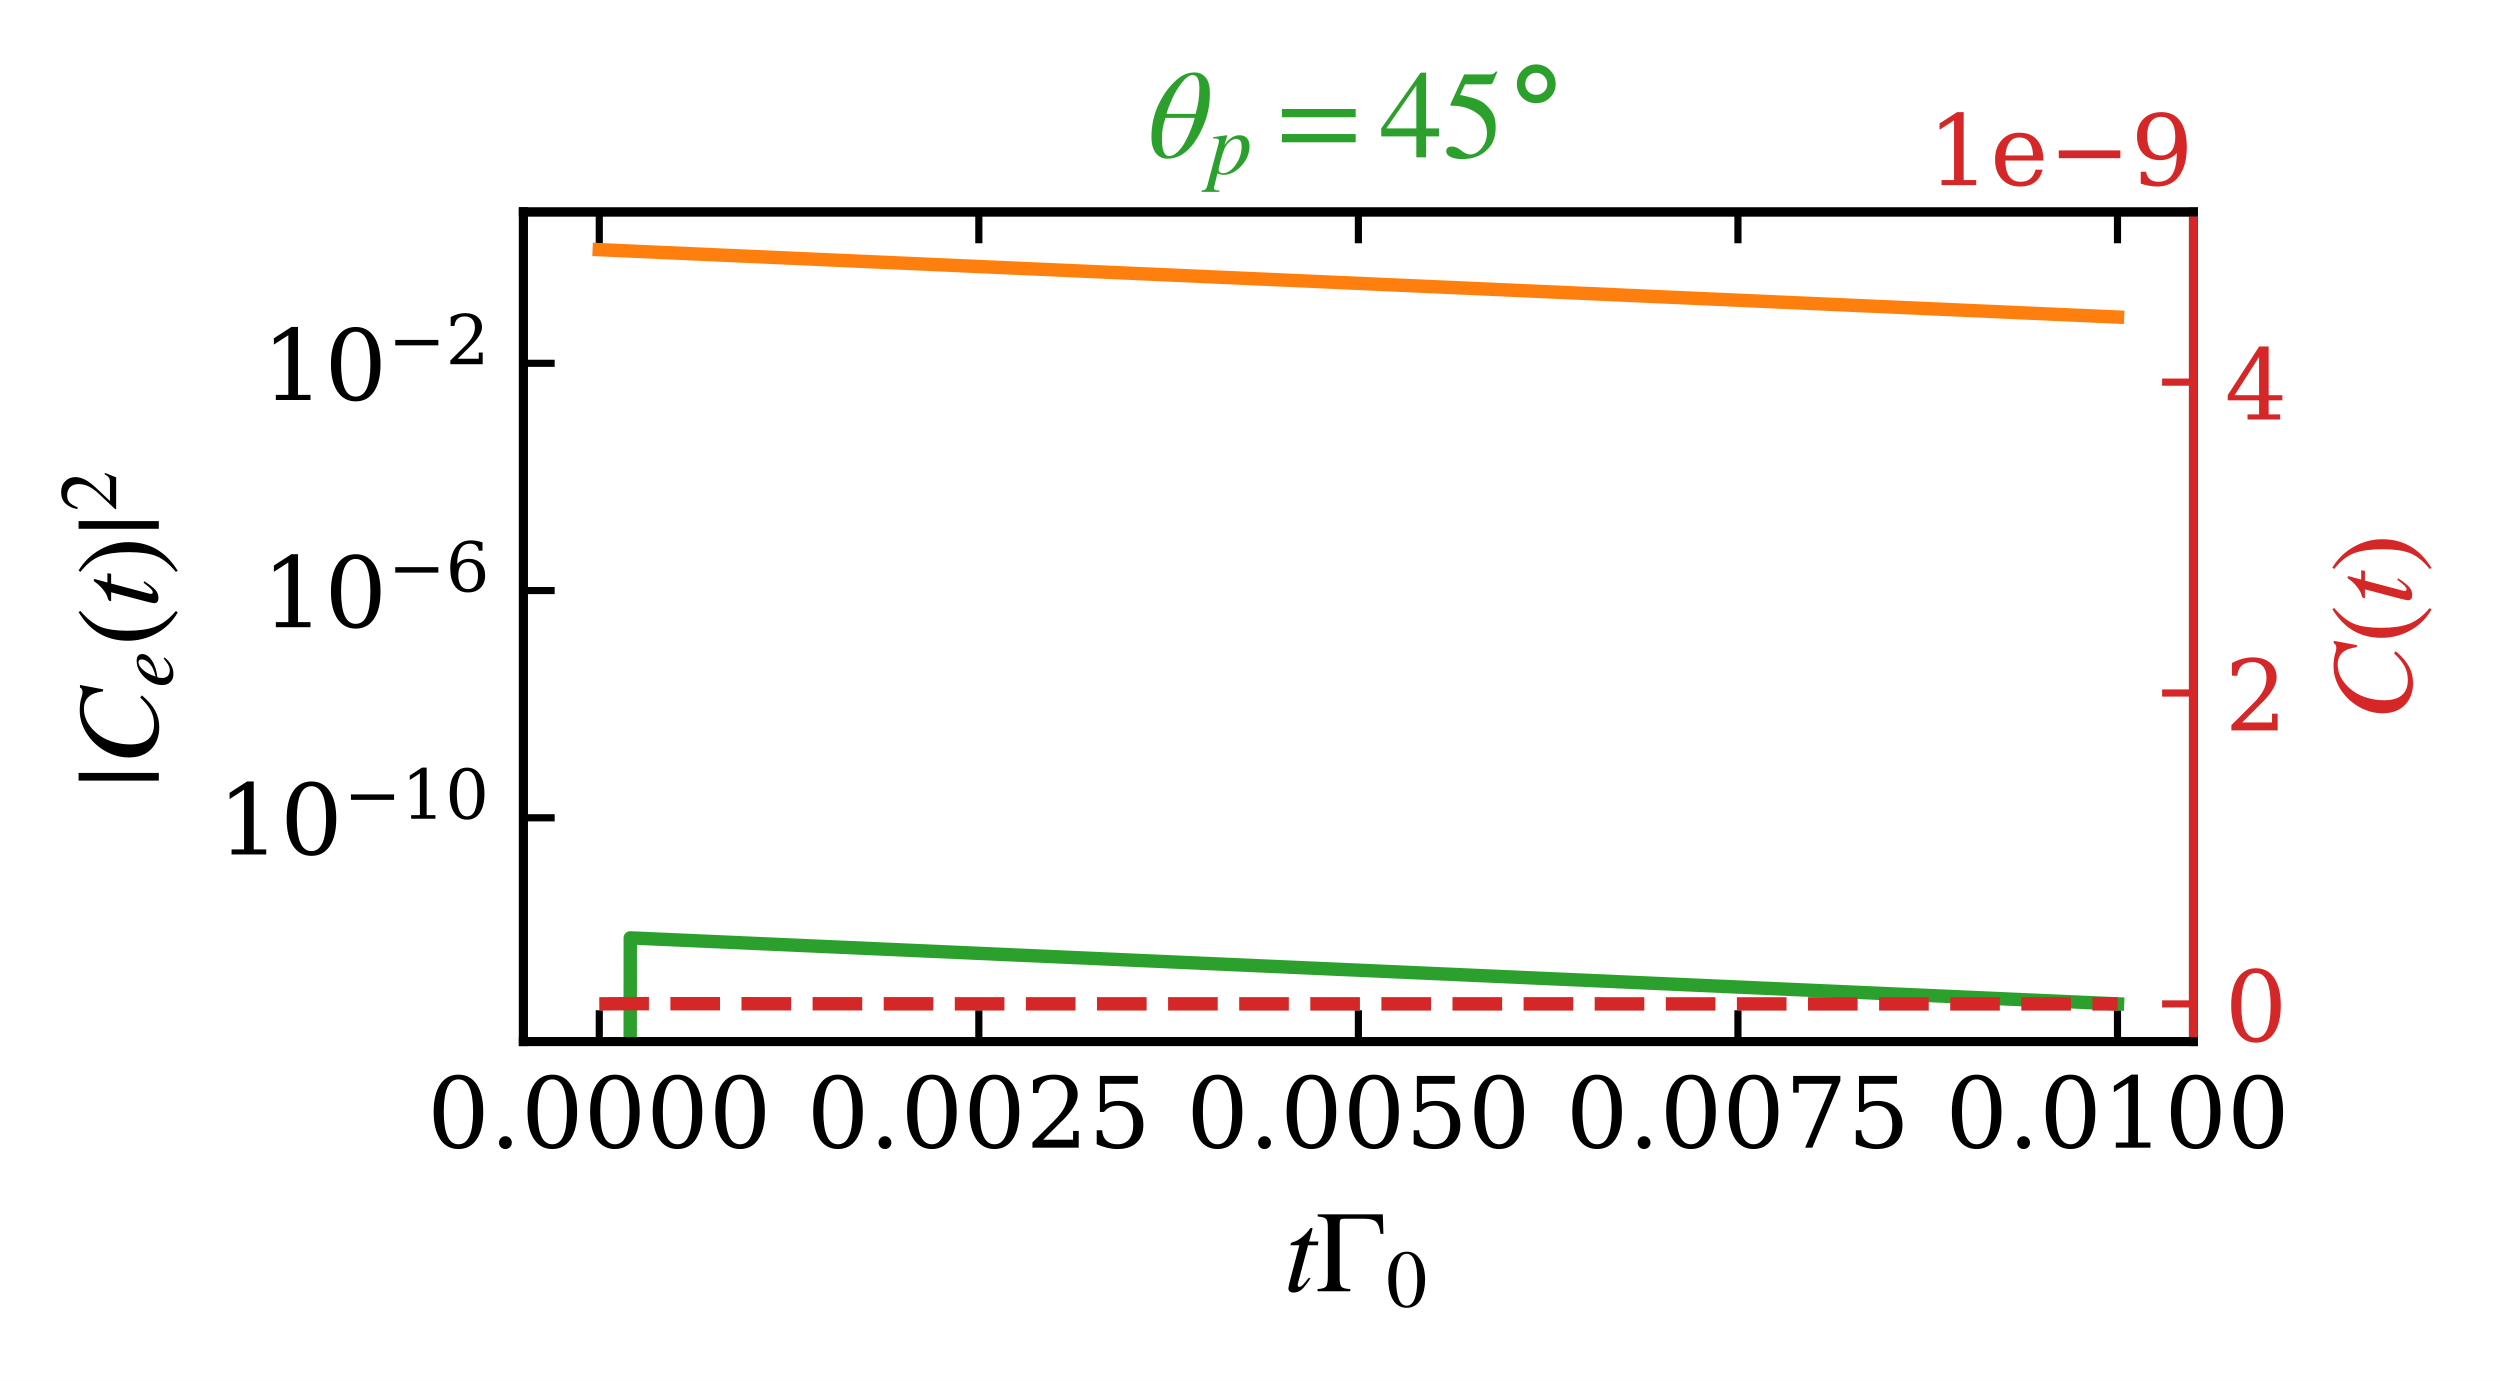
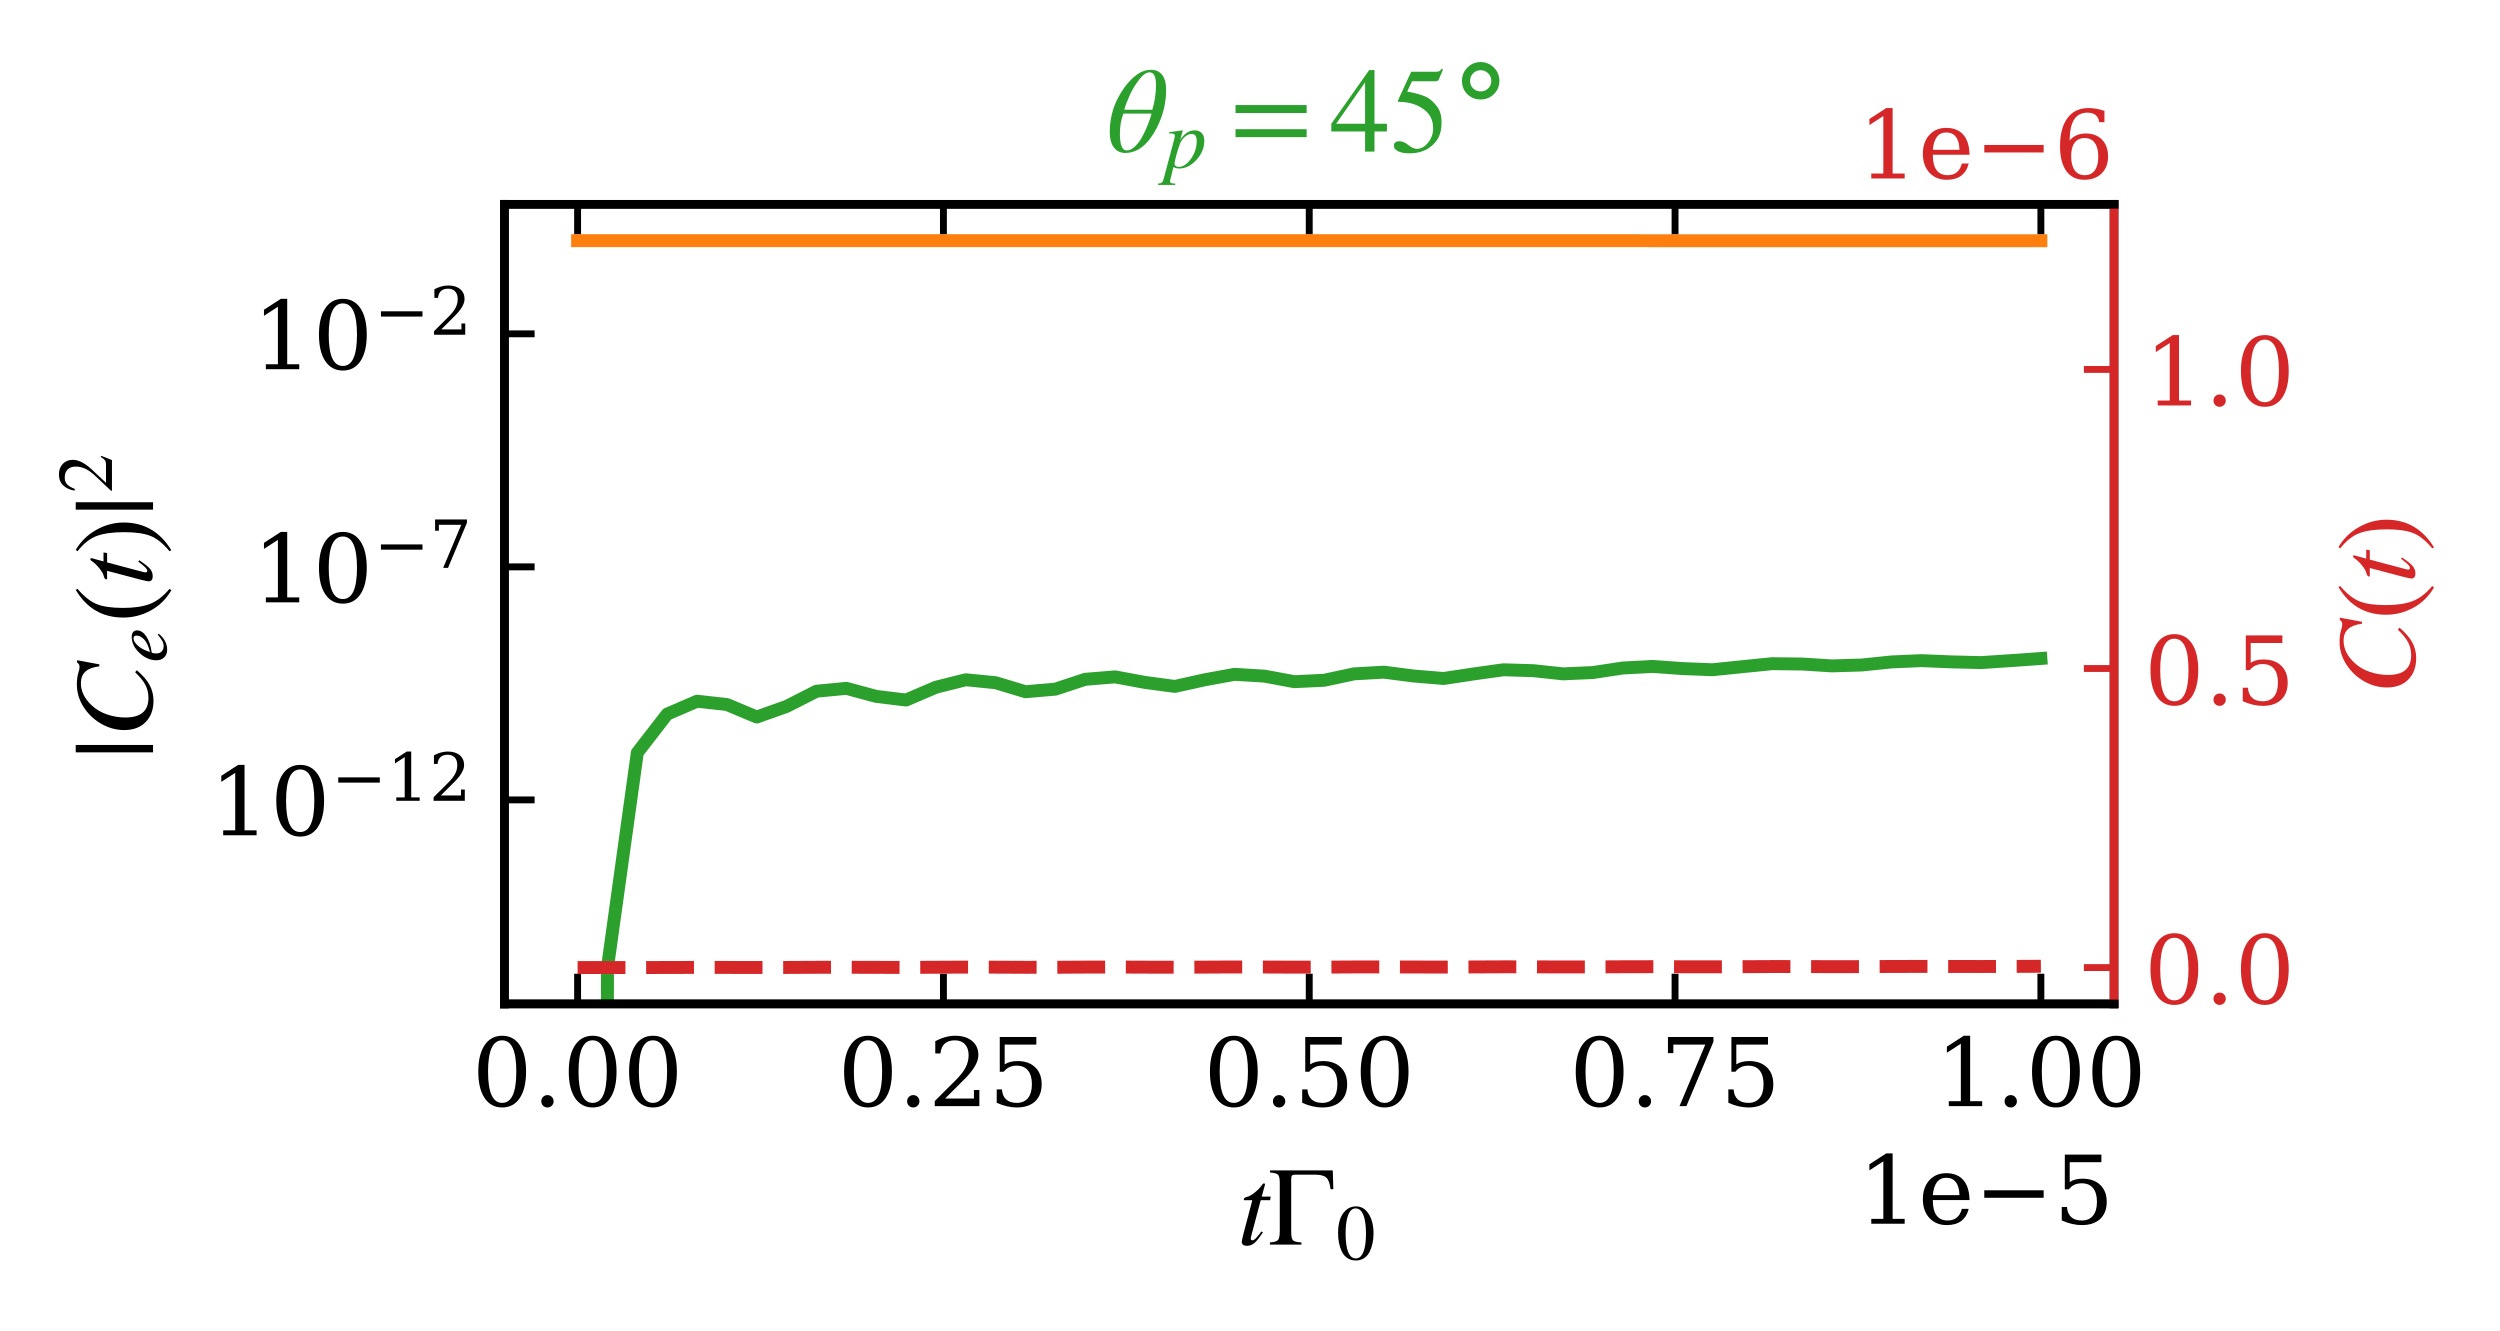
- <svg xmlns="http://www.w3.org/2000/svg" xmlns:xlink="http://www.w3.org/1999/xlink" width="279.533pt" height="154.391pt" viewBox="0 0 279.533 154.391" version="1.1">
+ <svg xmlns="http://www.w3.org/2000/svg" xmlns:xlink="http://www.w3.org/1999/xlink" width="290.027pt" height="154.391pt" viewBox="0 0 290.027 154.391" version="1.1">
  <defs>
    <style type="text/css">*{stroke-linejoin: round; stroke-linecap: butt}</style>
  </defs>
  <g id="figure_1">
    <g id="patch_1">
-       <path d="M -0 154.391  L 279.533 154.391  L 279.533 0  L -0 0  z " style="fill: #ffffff" />
+       <path d="M -0 154.391  L 290.027 154.391  L 290.027 0  L -0 0  z " style="fill: #ffffff" />
    </g>
    <g id="axes_1">
      <g id="patch_2">
        <path d="M 58.52 116.464  L 245.252 116.464  L 245.252 23.7  L 58.52 23.7  z " style="fill: #ffffff" />
      </g>
      <g id="matplotlib.axis_1">
        <g id="xtick_1">
          <g id="line2d_1">
            <defs>
-               <path id="m3d5124f8de" d="M 0 0  L 0 -3.5  " style="stroke: #000000; stroke-width: 0.8" />
-             </defs>
-             <g>
-               <use xlink:href="#m3d5124f8de" x="67.008" y="116.464" style="stroke: #000000; stroke-width: 0.8" />
+               <path id="mb51a1a6940" d="M 0 0  L 0 -3.5  " style="stroke: #000000; stroke-width: 0.8" />
+             </defs>
+             <g>
+               <use xlink:href="#mb51a1a6940" x="67.008" y="116.464" style="stroke: #000000; stroke-width: 0.8" />
            </g>
          </g>
          <g id="line2d_2">
            <defs>
-               <path id="m240a5b0f78" d="M 0 0  L 0 3.5  " style="stroke: #000000; stroke-width: 0.8" />
-             </defs>
-             <g>
-               <use xlink:href="#m240a5b0f78" x="67.008" y="23.7" style="stroke: #000000; stroke-width: 0.8" />
+               <path id="mc65c5507dc" d="M 0 0  L 0 3.5  " style="stroke: #000000; stroke-width: 0.8" />
+             </defs>
+             <g>
+               <use xlink:href="#mc65c5507dc" x="67.008" y="23.7" style="stroke: #000000; stroke-width: 0.8" />
            </g>
          </g>
          <g id="text_1">
-             <g transform="translate(47.76299 128.3221) scale(0.11 -0.11)">
+             <g transform="translate(54.76174 128.3221) scale(0.11 -0.11)">
              <defs>
                <path id="DejaVuSerif-30" d="M 2034 219  Q 2513 219 2750 744  Q 2988 1269 2988 2328  Q 2988 3391 2750 3916  Q 2513 4441 2034 4441  Q 1556 4441 1318 3916  Q 1081 3391 1081 2328  Q 1081 1269 1318 744  Q 1556 219 2034 219  z M 2034 -91  Q 1275 -91 848 546  Q 422 1184 422 2328  Q 422 3475 848 4112  Q 1275 4750 2034 4750  Q 2797 4750 3222 4112  Q 3647 3475 3647 2328  Q 3647 1184 3222 546  Q 2797 -91 2034 -91  z " transform="scale(0.015625)" />
                <path id="DejaVuSerif-2e" d="M 603 325  Q 603 500 722 622  Q 841 744 1019 744  Q 1191 744 1312 622  Q 1434 500 1434 325  Q 1434 153 1312 31  Q 1191 -91 1019 -91  Q 841 -91 722 29  Q 603 150 603 325  z " transform="scale(0.015625)" />
              </defs>
              <use xlink:href="#DejaVuSerif-30" />
              <use xlink:href="#DejaVuSerif-2e" transform="translate(63.62305 0)" />
              <use xlink:href="#DejaVuSerif-30" transform="translate(95.41016 0)" />
              <use xlink:href="#DejaVuSerif-30" transform="translate(159.0332 0)" />
-               <use xlink:href="#DejaVuSerif-30" transform="translate(222.6562 0)" />
-               <use xlink:href="#DejaVuSerif-30" transform="translate(286.2793 0)" />
            </g>
          </g>
        </g>
        <g id="xtick_2">
          <g id="line2d_3">
            <g>
-               <use xlink:href="#m3d5124f8de" x="109.447" y="116.464" style="stroke: #000000; stroke-width: 0.8" />
+               <use xlink:href="#mb51a1a6940" x="109.447" y="116.464" style="stroke: #000000; stroke-width: 0.8" />
            </g>
          </g>
          <g id="line2d_4">
            <g>
-               <use xlink:href="#m240a5b0f78" x="109.447" y="23.7" style="stroke: #000000; stroke-width: 0.8" />
+               <use xlink:href="#mc65c5507dc" x="109.447" y="23.7" style="stroke: #000000; stroke-width: 0.8" />
            </g>
          </g>
          <g id="text_2">
-             <g transform="translate(90.20214 128.3221) scale(0.11 -0.11)">
+             <g transform="translate(97.20089 128.3221) scale(0.11 -0.11)">
              <defs>
                <path id="DejaVuSerif-32" d="M 819 3553  L 469 3553  L 469 4384  Q 803 4563 1142 4656  Q 1481 4750 1806 4750  Q 2534 4750 2956 4397  Q 3378 4044 3378 3438  Q 3378 2753 2422 1800  Q 2347 1728 2309 1691  L 1131 513  L 3078 513  L 3078 1088  L 3444 1088  L 3444 0  L 434 0  L 434 341  L 1850 1753  Q 2319 2222 2519 2614  Q 2719 3006 2719 3438  Q 2719 3909 2473 4175  Q 2228 4441 1797 4441  Q 1350 4441 1106 4219  Q 863 3997 819 3553  z " transform="scale(0.015625)" />
                <path id="DejaVuSerif-35" d="M 3219 4666  L 3219 4153  L 1081 4153  L 1081 2816  Q 1244 2928 1461 2984  Q 1678 3041 1947 3041  Q 2703 3041 3140 2622  Q 3578 2203 3578 1478  Q 3578 738 3136 323  Q 2694 -91 1894 -91  Q 1572 -91 1234 -12  Q 897 66 544 225  L 544 1131  L 897 1131  Q 925 688 1179 453  Q 1434 219 1894 219  Q 2388 219 2653 544  Q 2919 869 2919 1478  Q 2919 2084 2655 2407  Q 2391 2731 1894 2731  Q 1613 2731 1398 2631  Q 1184 2531 1019 2322  L 750 2322  L 750 4666  L 3219 4666  z " transform="scale(0.015625)" />
              </defs>
              <use xlink:href="#DejaVuSerif-30" />
              <use xlink:href="#DejaVuSerif-2e" transform="translate(63.62305 0)" />
-               <use xlink:href="#DejaVuSerif-30" transform="translate(95.41016 0)" />
-               <use xlink:href="#DejaVuSerif-30" transform="translate(159.0332 0)" />
-               <use xlink:href="#DejaVuSerif-32" transform="translate(222.6562 0)" />
-               <use xlink:href="#DejaVuSerif-35" transform="translate(286.2793 0)" />
+               <use xlink:href="#DejaVuSerif-32" transform="translate(95.41016 0)" />
+               <use xlink:href="#DejaVuSerif-35" transform="translate(159.0332 0)" />
            </g>
          </g>
        </g>
        <g id="xtick_3">
          <g id="line2d_5">
            <g>
-               <use xlink:href="#m3d5124f8de" x="151.886" y="116.464" style="stroke: #000000; stroke-width: 0.8" />
+               <use xlink:href="#mb51a1a6940" x="151.886" y="116.464" style="stroke: #000000; stroke-width: 0.8" />
            </g>
          </g>
          <g id="line2d_6">
            <g>
-               <use xlink:href="#m240a5b0f78" x="151.886" y="23.7" style="stroke: #000000; stroke-width: 0.8" />
+               <use xlink:href="#mc65c5507dc" x="151.886" y="23.7" style="stroke: #000000; stroke-width: 0.8" />
            </g>
          </g>
          <g id="text_3">
-             <g transform="translate(132.6413 128.3221) scale(0.11 -0.11)">
-               <use xlink:href="#DejaVuSerif-30" />
-               <use xlink:href="#DejaVuSerif-2e" transform="translate(63.62305 0)" />
-               <use xlink:href="#DejaVuSerif-30" transform="translate(95.41016 0)" />
+             <g transform="translate(139.64 128.3221) scale(0.11 -0.11)">
+               <use xlink:href="#DejaVuSerif-30" />
+               <use xlink:href="#DejaVuSerif-2e" transform="translate(63.62305 0)" />
+               <use xlink:href="#DejaVuSerif-35" transform="translate(95.41016 0)" />
              <use xlink:href="#DejaVuSerif-30" transform="translate(159.0332 0)" />
-               <use xlink:href="#DejaVuSerif-35" transform="translate(222.6562 0)" />
-               <use xlink:href="#DejaVuSerif-30" transform="translate(286.2793 0)" />
            </g>
          </g>
        </g>
        <g id="xtick_4">
          <g id="line2d_7">
            <g>
-               <use xlink:href="#m3d5124f8de" x="194.325" y="116.464" style="stroke: #000000; stroke-width: 0.8" />
+               <use xlink:href="#mb51a1a6940" x="194.325" y="116.464" style="stroke: #000000; stroke-width: 0.8" />
            </g>
          </g>
          <g id="line2d_8">
            <g>
-               <use xlink:href="#m240a5b0f78" x="194.325" y="23.7" style="stroke: #000000; stroke-width: 0.8" />
+               <use xlink:href="#mc65c5507dc" x="194.325" y="23.7" style="stroke: #000000; stroke-width: 0.8" />
            </g>
          </g>
          <g id="text_4">
-             <g transform="translate(175.0805 128.3221) scale(0.11 -0.11)">
+             <g transform="translate(182.0792 128.3221) scale(0.11 -0.11)">
              <defs>
                <path id="DejaVuSerif-37" d="M 3609 4347  L 1784 0  L 1319 0  L 3059 4153  L 903 4153  L 903 3578  L 538 3578  L 538 4666  L 3609 4666  L 3609 4347  z " transform="scale(0.015625)" />
              </defs>
              <use xlink:href="#DejaVuSerif-30" />
              <use xlink:href="#DejaVuSerif-2e" transform="translate(63.62305 0)" />
-               <use xlink:href="#DejaVuSerif-30" transform="translate(95.41016 0)" />
-               <use xlink:href="#DejaVuSerif-30" transform="translate(159.0332 0)" />
-               <use xlink:href="#DejaVuSerif-37" transform="translate(222.6562 0)" />
-               <use xlink:href="#DejaVuSerif-35" transform="translate(286.2793 0)" />
+               <use xlink:href="#DejaVuSerif-37" transform="translate(95.41016 0)" />
+               <use xlink:href="#DejaVuSerif-35" transform="translate(159.0332 0)" />
            </g>
          </g>
        </g>
        <g id="xtick_5">
          <g id="line2d_9">
            <g>
-               <use xlink:href="#m3d5124f8de" x="236.764" y="116.464" style="stroke: #000000; stroke-width: 0.8" />
+               <use xlink:href="#mb51a1a6940" x="236.764" y="116.464" style="stroke: #000000; stroke-width: 0.8" />
            </g>
          </g>
          <g id="line2d_10">
            <g>
-               <use xlink:href="#m240a5b0f78" x="236.764" y="23.7" style="stroke: #000000; stroke-width: 0.8" />
+               <use xlink:href="#mc65c5507dc" x="236.764" y="23.7" style="stroke: #000000; stroke-width: 0.8" />
            </g>
          </g>
          <g id="text_5">
-             <g transform="translate(217.5196 128.3221) scale(0.11 -0.11)">
+             <g transform="translate(224.5184 128.3221) scale(0.11 -0.11)">
              <defs>
                <path id="DejaVuSerif-31" d="M 909 0  L 909 331  L 1722 331  L 1722 4213  L 781 3603  L 781 4013  L 1919 4750  L 2350 4750  L 2350 331  L 3163 331  L 3163 0  L 909 0  z " transform="scale(0.015625)" />
              </defs>
-               <use xlink:href="#DejaVuSerif-30" />
+               <use xlink:href="#DejaVuSerif-31" />
              <use xlink:href="#DejaVuSerif-2e" transform="translate(63.62305 0)" />
              <use xlink:href="#DejaVuSerif-30" transform="translate(95.41016 0)" />
-               <use xlink:href="#DejaVuSerif-31" transform="translate(159.0332 0)" />
-               <use xlink:href="#DejaVuSerif-30" transform="translate(222.6562 0)" />
-               <use xlink:href="#DejaVuSerif-30" transform="translate(286.2793 0)" />
+               <use xlink:href="#DejaVuSerif-30" transform="translate(159.0332 0)" />
            </g>
          </g>
        </g>
        <g id="text_6">
          <g transform="translate(143.5661 144.4877) scale(0.13 -0.13)">
            <defs>
              <path id="STIXGeneral-Italic-74" d="M 1894 2739  L 1862 2534  L 1325 2534  L 768 435  Q 755 384 755 346  Q 755 243 851 243  Q 928 243 1030 342  Q 1133 442 1370 749  L 1453 704  Q 1158 256 969 93  Q 781 -70 538 -70  Q 243 -70 243 166  Q 243 230 346 640  L 845 2534  L 365 2534  L 358 2573  Q 358 2688 570 2733  Q 730 2771 992 2979  Q 1254 3187 1421 3437  Q 1459 3494 1510 3494  Q 1568 3494 1568 3443  Q 1568 3411 1562 3398  L 1382 2739  L 1894 2739  z " transform="scale(0.015625)" />
              <path id="STIXGeneral-Regular-393" d="M 3693 3162  L 3533 3162  Q 3482 3642 3299 3818  Q 3117 3994 2637 3994  L 1517 3994  Q 1382 3994 1334 3942  Q 1286 3891 1286 3738  L 1286 723  Q 1286 352 1388 246  Q 1491 141 1869 122  L 1869 0  L 70 0  L 70 122  Q 435 147 534 262  Q 634 378 634 794  L 634 3526  Q 634 3878 538 3984  Q 442 4090 77 4115  L 77 4237  L 3661 4237  L 3693 3162  z " transform="scale(0.015625)" />
              <path id="STIXGeneral-Regular-30" d="M 3046 2112  Q 3046 1683 2963 1302  Q 2880 922 2717 602  Q 2554 282 2266 96  Q 1978 -90 1600 -90  Q 1210 -90 915 108  Q 621 307 461 640  Q 301 973 227 1350  Q 154 1728 154 2150  Q 154 2746 301 3222  Q 448 3699 790 4012  Q 1133 4326 1626 4326  Q 2253 4326 2649 3712  Q 3046 3098 3046 2112  z M 2432 2080  Q 2432 3091 2217 3625  Q 2003 4160 1587 4160  Q 1190 4160 979 3622  Q 768 3085 768 2106  Q 768 1120 979 598  Q 1190 77 1600 77  Q 2003 77 2217 598  Q 2432 1120 2432 2080  z " transform="scale(0.015625)" />
            </defs>
            <use xlink:href="#STIXGeneral-Italic-74" transform="translate(0 0.796875)" />
            <use xlink:href="#STIXGeneral-Regular-393" transform="translate(27.79999 0.796875)" />
            <use xlink:href="#STIXGeneral-Regular-30" transform="translate(88.04327 -12.43125) scale(0.7)" />
          </g>
        </g>
+         <g id="text_7">
+           <g transform="translate(215.5265 141.968) scale(0.11 -0.11)">
+             <defs>
+               <path id="DejaVuSerif-65" d="M 3469 1600  L 991 1600  L 991 1575  Q 991 903 1244 561  Q 1497 219 1991 219  Q 2369 219 2611 417  Q 2853 616 2950 1006  L 3413 1006  Q 3275 459 2904 184  Q 2534 -91 1931 -91  Q 1203 -91 761 389  Q 319 869 319 1663  Q 319 2450 753 2931  Q 1188 3413 1894 3413  Q 2647 3413 3050 2948  Q 3453 2484 3469 1600  z M 2791 1931  Q 2772 2513 2545 2808  Q 2319 3103 1894 3103  Q 1497 3103 1269 2806  Q 1041 2509 991 1931  L 2791 1931  z " transform="scale(0.015625)" />
+               <path id="DejaVuSerif-2212" d="M 678 2259  L 4684 2259  L 4684 1753  L 678 1753  L 678 2259  z " transform="scale(0.015625)" />
+             </defs>
+             <use xlink:href="#DejaVuSerif-31" />
+             <use xlink:href="#DejaVuSerif-65" transform="translate(63.62305 0)" />
+             <use xlink:href="#DejaVuSerif-2212" transform="translate(122.8027 0)" />
+             <use xlink:href="#DejaVuSerif-35" transform="translate(206.5918 0)" />
+           </g>
+         </g>
      </g>
      <g id="matplotlib.axis_2">
        <g id="ytick_1">
          <g id="line2d_11">
            <defs>
-               <path id="m6ba6018337" d="M 0 0  L 3.5 0  " style="stroke: #000000; stroke-width: 0.8" />
-             </defs>
-             <g>
-               <use xlink:href="#m6ba6018337" x="58.52" y="91.44" style="stroke: #000000; stroke-width: 0.8" />
-             </g>
-           </g>
-           <g id="text_7">
-             <g transform="translate(24.33 95.61902) scale(0.11 -0.11)">
-               <defs>
-                 <path id="DejaVuSerif-2212" d="M 678 2259  L 4684 2259  L 4684 1753  L 678 1753  L 678 2259  z " transform="scale(0.015625)" />
-               </defs>
+               <path id="mec9ff88656" d="M 0 0  L 3.5 0  " style="stroke: #000000; stroke-width: 0.8" />
+             </defs>
+             <g>
+               <use xlink:href="#mec9ff88656" x="58.52" y="92.797" style="stroke: #000000; stroke-width: 0.8" />
+             </g>
+           </g>
+           <g id="text_8">
+             <g transform="translate(24.33 96.97649) scale(0.11 -0.11)">
              <use xlink:href="#DejaVuSerif-31" transform="translate(0 0.7125)" />
              <use xlink:href="#DejaVuSerif-30" transform="translate(63.62305 0.7125)" />
              <use xlink:href="#DejaVuSerif-2212" transform="translate(128.1545 37.04688) scale(0.7)" />
              <use xlink:href="#DejaVuSerif-31" transform="translate(186.8068 37.04688) scale(0.7)" />
-               <use xlink:href="#DejaVuSerif-30" transform="translate(231.3429 37.04688) scale(0.7)" />
+               <use xlink:href="#DejaVuSerif-32" transform="translate(231.3429 37.04688) scale(0.7)" />
            </g>
          </g>
        </g>
        <g id="ytick_2">
          <g id="line2d_12">
            <g>
-               <use xlink:href="#m6ba6018337" x="58.52" y="66.031" style="stroke: #000000; stroke-width: 0.8" />
-             </g>
-           </g>
-           <g id="text_8">
-             <g transform="translate(29.28 70.20968) scale(0.11 -0.11)">
-               <defs>
-                 <path id="DejaVuSerif-36" d="M 2094 219  Q 2534 219 2771 542  Q 3009 866 3009 1472  Q 3009 2078 2771 2401  Q 2534 2725 2094 2725  Q 1647 2725 1412 2412  Q 1178 2100 1178 1509  Q 1178 888 1415 553  Q 1653 219 2094 219  z M 1075 2569  Q 1288 2803 1556 2918  Q 1825 3034 2163 3034  Q 2859 3034 3264 2615  Q 3669 2197 3669 1472  Q 3669 763 3233 336  Q 2797 -91 2069 -91  Q 1278 -91 853 498  Q 428 1088 428 2181  Q 428 3406 931 4078  Q 1434 4750 2350 4750  Q 2597 4750 2869 4703  Q 3141 4656 3425 4563  L 3425 3794  L 3072 3794  Q 3034 4109 2831 4275  Q 2628 4441 2284 4441  Q 1678 4441 1381 3981  Q 1084 3522 1075 2569  z " transform="scale(0.015625)" />
-               </defs>
-               <use xlink:href="#DejaVuSerif-31" transform="translate(0 0.7125)" />
-               <use xlink:href="#DejaVuSerif-30" transform="translate(63.62305 0.7125)" />
-               <use xlink:href="#DejaVuSerif-2212" transform="translate(128.1545 37.04688) scale(0.7)" />
-               <use xlink:href="#DejaVuSerif-36" transform="translate(186.8068 37.04688) scale(0.7)" />
+               <use xlink:href="#mec9ff88656" x="58.52" y="65.764" style="stroke: #000000; stroke-width: 0.8" />
+             </g>
+           </g>
+           <g id="text_9">
+             <g transform="translate(29.28 69.94282) scale(0.11 -0.11)">
+               <use xlink:href="#DejaVuSerif-31" transform="translate(0 0.63125)" />
+               <use xlink:href="#DejaVuSerif-30" transform="translate(63.62305 0.63125)" />
+               <use xlink:href="#DejaVuSerif-2212" transform="translate(128.1545 36.96563) scale(0.7)" />
+               <use xlink:href="#DejaVuSerif-37" transform="translate(186.8068 36.96563) scale(0.7)" />
            </g>
          </g>
        </g>
        <g id="ytick_3">
          <g id="line2d_13">
            <g>
-               <use xlink:href="#m6ba6018337" x="58.52" y="40.621" style="stroke: #000000; stroke-width: 0.8" />
-             </g>
-           </g>
-           <g id="text_9">
-             <g transform="translate(29.28 44.80034) scale(0.11 -0.11)">
+               <use xlink:href="#mec9ff88656" x="58.52" y="38.73" style="stroke: #000000; stroke-width: 0.8" />
+             </g>
+           </g>
+           <g id="text_10">
+             <g transform="translate(29.28 42.90915) scale(0.11 -0.11)">
              <use xlink:href="#DejaVuSerif-31" transform="translate(0 0.7125)" />
              <use xlink:href="#DejaVuSerif-30" transform="translate(63.62305 0.7125)" />
              <use xlink:href="#DejaVuSerif-2212" transform="translate(128.1545 37.04688) scale(0.7)" />
              <use xlink:href="#DejaVuSerif-32" transform="translate(186.8068 37.04688) scale(0.7)" />
            </g>
          </g>
        </g>
-         <g id="text_10">
+         <g id="text_11">
          <g transform="translate(17.62641 88.15189) rotate(-90) scale(0.13 -0.13)">
            <defs>
              <path id="STIXGeneral-Regular-7c" d="M 851 -90  L 429 -90  L 429 4326  L 851 4326  L 851 -90  z " transform="scale(0.015625)" />
              <path id="STIXGeneral-Italic-43" d="M 4410 4250  L 4173 2970  L 4058 2989  Q 3942 4032 3104 4032  Q 2406 4032 1830 3411  Q 1491 3053 1315 2541  Q 1139 2029 1139 1485  Q 1139 173 2259 173  Q 2656 173 2985 339  Q 3315 506 3725 934  L 3840 838  Q 3411 333 2998 109  Q 2586 -115 2093 -115  Q 1344 -115 883 329  Q 422 774 422 1555  Q 422 2214 748 2812  Q 1075 3411 1619 3795  Q 2272 4262 3021 4262  Q 3462 4262 3770 4154  Q 3898 4109 4032 4109  Q 4205 4109 4275 4250  L 4410 4250  z " transform="scale(0.015625)" />
              <path id="STIXGeneral-Italic-65" d="M 2291 698  L 2368 621  Q 1805 -70 1062 -70  Q 672 -70 435 170  Q 198 410 198 806  Q 198 1555 796 2188  Q 1395 2822 2112 2822  Q 2362 2822 2499 2707  Q 2637 2592 2637 2387  Q 2637 1965 2147 1632  Q 1658 1299 819 1190  Q 755 1062 755 800  Q 755 538 918 378  Q 1082 218 1350 218  Q 1562 218 1754 317  Q 1946 416 2291 698  z M 973 1613  L 864 1331  Q 1581 1504 1894 1805  Q 2214 2112 2214 2426  Q 2214 2675 1990 2675  Q 1722 2675 1430 2364  Q 1139 2054 973 1613  z " transform="scale(0.015625)" />
              <path id="STIXGeneral-Regular-28" d="M 1946 -1030  L 1869 -1133  Q 1126 -710 716 32  Q 307 774 307 1613  Q 307 3386 1888 4326  L 1946 4224  Q 1293 3667 1075 3126  Q 858 2586 858 1632  Q 858 685 1082 96  Q 1306 -493 1946 -1030  z " transform="scale(0.015625)" />
              <path id="STIXGeneral-Regular-29" d="M 186 4224  L 262 4326  Q 992 3891 1408 3148  Q 1824 2406 1824 1581  Q 1824 -166 243 -1133  L 186 -1030  Q 845 -486 1059 54  Q 1274 595 1274 1562  Q 1274 2534 1059 3120  Q 845 3706 186 4224  z " transform="scale(0.015625)" />
              <path id="STIXGeneral-Regular-32" d="M 3034 877  L 2688 0  L 186 0  L 186 77  L 1325 1286  Q 1773 1754 1965 2144  Q 2157 2534 2157 2950  Q 2157 3379 1920 3616  Q 1683 3853 1267 3853  Q 922 3853 720 3673  Q 518 3494 326 3021  L 192 3053  Q 301 3648 630 3987  Q 960 4326 1523 4326  Q 2054 4326 2380 4006  Q 2707 3686 2707 3200  Q 2707 2477 1888 1613  L 832 486  L 2330 486  Q 2541 486 2665 569  Q 2790 653 2944 915  L 3034 877  z " transform="scale(0.015625)" />
            </defs>
            <use xlink:href="#STIXGeneral-Regular-7c" transform="translate(0 0.409375)" />
            <use xlink:href="#STIXGeneral-Italic-43" transform="translate(19.99998 0.409375)" />
            <use xlink:href="#STIXGeneral-Italic-65" transform="translate(86.69998 -12.81875) scale(0.7)" />
            <use xlink:href="#STIXGeneral-Regular-28" transform="translate(122.1894 0.409375)" />
            <use xlink:href="#STIXGeneral-Italic-74" transform="translate(155.4893 0.409375)" />
            <use xlink:href="#STIXGeneral-Regular-29" transform="translate(183.2893 0.409375)" />
            <use xlink:href="#STIXGeneral-Regular-7c" transform="translate(216.5893 0.409375)" />
            <use xlink:href="#STIXGeneral-Regular-32" transform="translate(238.1326 35.68438) scale(0.7)" />
          </g>
        </g>
      </g>
      <g id="line2d_14">
-         <path d="M 67.008 27.917  L 70.472 28.07  L 73.937 28.224  L 77.401 28.378  L 80.866 28.532  L 84.33 28.685  L 87.794 28.839  L 91.259 28.993  L 94.723 29.147  L 98.188 29.301  L 101.652 29.454  L 105.116 29.608  L 108.581 29.762  L 112.045 29.916  L 115.51 30.069  L 118.974 30.223  L 122.439 30.377  L 125.903 30.531  L 129.367 30.684  L 132.832 30.838  L 136.296 30.992  L 139.761 31.146  L 143.225 31.299  L 146.69 31.453  L 150.154 31.607  L 153.618 31.761  L 157.083 31.915  L 160.547 32.068  L 164.012 32.222  L 167.476 32.376  L 170.94 32.53  L 174.405 32.683  L 177.869 32.837  L 181.334 32.991  L 184.798 33.145  L 188.263 33.298  L 191.727 33.452  L 195.191 33.606  L 198.656 33.76  L 202.12 33.913  L 205.585 34.067  L 209.049 34.221  L 212.514 34.375  L 215.978 34.528  L 219.442 34.682  L 222.907 34.836  L 226.371 34.99  L 229.836 35.144  L 233.3 35.297  L 236.764 35.451  " clip-path="url(#p1f228c4b13)" style="fill: none; stroke: #ff7f0e; stroke-width: 1.5; stroke-linecap: square" />
+         <path d="M 67.008 27.917  L 70.472 27.917  L 73.937 27.917  L 77.401 27.917  L 80.866 27.917  L 84.33 27.917  L 87.794 27.918  L 91.259 27.918  L 94.723 27.918  L 98.188 27.918  L 101.652 27.918  L 105.116 27.919  L 108.581 27.919  L 112.045 27.919  L 115.51 27.919  L 118.974 27.919  L 122.439 27.92  L 125.903 27.92  L 129.367 27.92  L 132.832 27.92  L 136.296 27.92  L 139.761 27.921  L 143.225 27.921  L 146.69 27.921  L 150.154 27.921  L 153.618 27.921  L 157.083 27.922  L 160.547 27.922  L 164.012 27.922  L 167.476 27.922  L 170.94 27.922  L 174.405 27.923  L 177.869 27.923  L 181.334 27.923  L 184.798 27.923  L 188.263 27.923  L 191.727 27.924  L 195.191 27.924  L 198.656 27.924  L 202.12 27.924  L 205.585 27.924  L 209.049 27.924  L 212.514 27.925  L 215.978 27.925  L 219.442 27.925  L 222.907 27.925  L 226.371 27.925  L 229.836 27.926  L 233.3 27.926  L 236.764 27.926  " clip-path="url(#p74f64986da)" style="fill: none; stroke: #ff7f0e; stroke-width: 1.5; stroke-linecap: square" />
      </g>
      <g id="line2d_15">
-         <path d="M 70.444 155.391  L 70.472 104.867  L 73.937 105.02  L 77.401 105.174  L 80.866 105.328  L 84.33 105.482  L 87.794 105.635  L 91.259 105.789  L 94.723 105.943  L 98.188 106.097  L 101.652 106.25  L 105.116 106.404  L 108.581 106.558  L 112.045 106.712  L 115.51 106.866  L 118.974 107.019  L 122.439 107.173  L 125.903 107.327  L 129.367 107.481  L 132.832 107.634  L 136.296 107.788  L 139.761 107.942  L 143.225 108.096  L 146.69 108.249  L 150.154 108.403  L 153.618 108.557  L 157.083 108.711  L 160.547 108.864  L 164.012 109.018  L 167.476 109.172  L 170.94 109.326  L 174.405 109.48  L 177.869 109.633  L 181.334 109.787  L 184.798 109.941  L 188.263 110.095  L 191.727 110.248  L 195.191 110.402  L 198.656 110.556  L 202.12 110.71  L 205.585 110.863  L 209.049 111.017  L 212.514 111.171  L 215.978 111.325  L 219.442 111.478  L 222.907 111.632  L 226.371 111.786  L 229.836 111.94  L 233.3 112.093  L 236.764 112.247  " clip-path="url(#p1f228c4b13)" style="fill: none; stroke: #2ca02c; stroke-width: 1.5; stroke-linecap: square" />
+         <path d="M 70.444 155.391  L 70.472 112.247  L 73.937 87.317  L 77.401 82.845  L 80.866 81.349  L 84.33 81.732  L 87.794 83.182  L 91.259 81.95  L 94.723 80.189  L 98.188 79.856  L 101.652 80.79  L 105.116 81.21  L 108.581 79.726  L 112.045 78.859  L 115.51 79.204  L 118.974 80.248  L 122.439 79.948  L 125.903 78.806  L 129.367 78.525  L 132.832 79.168  L 136.296 79.633  L 139.761 78.863  L 143.225 78.23  L 146.69 78.439  L 150.154 79.084  L 153.618 78.918  L 157.083 78.176  L 160.547 77.978  L 164.012 78.426  L 167.476 78.712  L 170.94 78.186  L 174.405 77.702  L 177.869 77.805  L 181.334 78.175  L 184.798 78.022  L 188.263 77.495  L 191.727 77.314  L 195.191 77.561  L 198.656 77.698  L 202.12 77.343  L 205.585 76.994  L 209.049 77.033  L 212.514 77.251  L 215.978 77.148  L 219.442 76.791  L 222.907 76.642  L 226.371 76.785  L 229.836 76.868  L 233.3 76.638  L 236.764 76.39  " clip-path="url(#p74f64986da)" style="fill: none; stroke: #2ca02c; stroke-width: 1.5; stroke-linecap: square" />
      </g>
      <g id="patch_3">
        <path d="M 58.52 116.464  L 58.52 23.7  " style="fill: none; stroke: #000000; stroke-linejoin: miter; stroke-linecap: square" />
      </g>
      <g id="patch_4">
        <path d="M 245.252 116.464  L 245.252 23.7  " style="fill: none; stroke: #000000; stroke-linejoin: miter; stroke-linecap: square" />
      </g>
      <g id="patch_5">
        <path d="M 58.52 116.464  L 245.252 116.464  " style="fill: none; stroke: #000000; stroke-linejoin: miter; stroke-linecap: square" />
      </g>
      <g id="patch_6">
        <path d="M 58.52 23.7  L 245.252 23.7  " style="fill: none; stroke: #000000; stroke-linejoin: miter; stroke-linecap: square" />
      </g>
-       <g id="text_11">
+       <g id="text_12">
        <g style="fill: #2ca02c" transform="translate(128.3661 17.7) scale(0.14 -0.14)">
          <defs>
            <path id="STIXGeneral-Italic-3b8" d="M 3162 3270  Q 3162 2534 2925 1862  Q 2688 1190 2304 678  Q 1741 -70 992 -70  Q 608 -70 390 224  Q 173 518 173 1030  Q 173 1997 592 2813  Q 1011 3629 1594 4070  Q 1952 4339 2374 4339  Q 2733 4339 2947 4076  Q 3162 3814 3162 3270  z M 941 2221  L 2432 2221  Q 2624 2874 2624 3533  Q 2624 4205 2285 4205  Q 2029 4205 1728 3814  Q 1427 3424 1232 2992  Q 1037 2560 941 2221  z M 2387 2016  L 896 2016  Q 710 1530 710 960  Q 710 64 1069 64  Q 1286 64 1510 275  Q 1734 486 1904 806  Q 2074 1126 2198 1440  Q 2323 1754 2387 2016  z " transform="scale(0.015625)" />
            <path id="STIXGeneral-Italic-70" d="M 1376 2739  L 1190 2099  Q 1670 2822 2285 2822  Q 2637 2822 2829 2611  Q 3021 2400 3021 2022  Q 3021 1235 2422 582  Q 1824 -70 1120 -70  Q 890 -70 678 38  Q 422 -1018 422 -1024  Q 422 -1126 508 -1168  Q 595 -1210 819 -1210  L 819 -1312  L -480 -1312  L -480 -1210  Q -275 -1203 -188 -1120  Q -102 -1037 -45 -806  L 691 1958  Q 794 2330 794 2413  Q 794 2586 512 2586  L 371 2586  L 358 2682  L 1357 2822  Q 1389 2822 1389 2797  Q 1382 2765 1376 2739  z M 2445 2003  Q 2445 2285 2352 2416  Q 2259 2547 2048 2547  Q 1798 2547 1548 2329  Q 1299 2112 1184 1818  Q 1043 1453 905 953  Q 768 454 768 294  Q 768 186 854 118  Q 941 51 1075 51  Q 1574 51 2003 659  Q 2445 1274 2445 2003  z " transform="scale(0.015625)" />
            <path id="STIXGeneral-Regular-3d" d="M 4077 2048  L 307 2048  L 307 2470  L 4077 2470  L 4077 2048  z M 4077 768  L 307 768  L 307 1190  L 4077 1190  L 4077 768  z " transform="scale(0.015625)" />
            <path id="STIXGeneral-Regular-34" d="M 3027 1069  L 2368 1069  L 2368 0  L 1869 0  L 1869 1069  L 77 1069  L 77 1478  L 2086 4326  L 2368 4326  L 2368 1478  L 3027 1478  L 3027 1069  z M 1869 1478  L 1869 3674  L 333 1478  L 1869 1478  z " transform="scale(0.015625)" />
            <path id="STIXGeneral-Regular-35" d="M 2803 4358  L 2573 3814  Q 2534 3731 2400 3731  L 1158 3731  L 902 3187  Q 1606 3053 1920 2896  Q 2234 2739 2502 2368  Q 2726 2061 2726 1555  Q 2726 1094 2576 780  Q 2426 467 2099 224  Q 1664 -90 1011 -90  Q 646 -90 422 19  Q 198 128 198 307  Q 198 550 486 550  Q 717 550 960 352  Q 1210 147 1414 147  Q 1747 147 2012 480  Q 2278 813 2278 1229  Q 2278 1843 1850 2189  Q 1293 2637 486 2637  Q 410 2637 410 2688  L 416 2720  L 1114 4237  L 2438 4237  Q 2547 4237 2608 4269  Q 2669 4301 2746 4403  L 2803 4358  z " transform="scale(0.015625)" />
            <path id="DejaVuSerif-b0" d="M 1600 4319  Q 1363 4319 1200 4155  Q 1038 3991 1038 3750  Q 1038 3513 1198 3353  Q 1359 3194 1600 3194  Q 1838 3194 2000 3355  Q 2163 3516 2163 3750  Q 2163 3984 1997 4151  Q 1831 4319 1600 4319  z M 1600 4750  Q 1800 4750 1984 4673  Q 2169 4597 2303 4453  Q 2447 4313 2519 4134  Q 2591 3956 2591 3750  Q 2591 3338 2302 3052  Q 2013 2766 1594 2766  Q 1172 2766 890 3047  Q 609 3328 609 3750  Q 609 4169 896 4459  Q 1184 4750 1600 4750  z " transform="scale(0.015625)" />
          </defs>
          <use xlink:href="#STIXGeneral-Italic-3b8" transform="translate(0 0.78125)" />
          <use xlink:href="#STIXGeneral-Italic-70" transform="translate(47.99999 -12.44688) scale(0.7)" />
          <use xlink:href="#STIXGeneral-Regular-3d" transform="translate(102.1294 0.78125)" />
          <use xlink:href="#STIXGeneral-Regular-34" transform="translate(185.0693 0.78125)" />
          <use xlink:href="#STIXGeneral-Regular-35" transform="translate(235.0693 0.78125)" />
          <use xlink:href="#DejaVuSerif-b0" transform="translate(285.0693 0.78125)" />
        </g>
      </g>
    </g>
    <g id="axes_2">
      <g id="matplotlib.axis_3">
        <g id="ytick_4">
          <g id="line2d_16">
            <defs>
-               <path id="mb43431b5ef" d="M 0 0  L -3.5 0  " style="stroke: #d62728; stroke-width: 0.8" />
-             </defs>
-             <g>
-               <use xlink:href="#mb43431b5ef" x="245.252" y="112.247" style="fill: #d62728; stroke: #d62728; stroke-width: 0.8" />
-             </g>
-           </g>
-           <g id="text_12">
+               <path id="mb960a00b19" d="M 0 0  L -3.5 0  " style="stroke: #d62728; stroke-width: 0.8" />
+             </defs>
+             <g>
+               <use xlink:href="#mb960a00b19" x="245.252" y="112.247" style="fill: #d62728; stroke: #d62728; stroke-width: 0.8" />
+             </g>
+           </g>
+           <g id="text_13">
            <g style="fill: #d62728" transform="translate(248.7523 116.4264) scale(0.11 -0.11)">
              <use xlink:href="#DejaVuSerif-30" />
+               <use xlink:href="#DejaVuSerif-2e" transform="translate(63.62305 0)" />
+               <use xlink:href="#DejaVuSerif-30" transform="translate(95.41016 0)" />
            </g>
          </g>
        </g>
        <g id="ytick_5">
          <g id="line2d_17">
            <g>
-               <use xlink:href="#mb43431b5ef" x="245.252" y="77.487" style="fill: #d62728; stroke: #d62728; stroke-width: 0.8" />
-             </g>
-           </g>
-           <g id="text_13">
-             <g style="fill: #d62728" transform="translate(248.7523 81.66624) scale(0.11 -0.11)">
-               <use xlink:href="#DejaVuSerif-32" />
+               <use xlink:href="#mb960a00b19" x="245.252" y="77.553" style="fill: #d62728; stroke: #d62728; stroke-width: 0.8" />
+             </g>
+           </g>
+           <g id="text_14">
+             <g style="fill: #d62728" transform="translate(248.7523 81.73222) scale(0.11 -0.11)">
+               <use xlink:href="#DejaVuSerif-30" />
+               <use xlink:href="#DejaVuSerif-2e" transform="translate(63.62305 0)" />
+               <use xlink:href="#DejaVuSerif-35" transform="translate(95.41016 0)" />
            </g>
          </g>
        </g>
        <g id="ytick_6">
          <g id="line2d_18">
            <g>
-               <use xlink:href="#mb43431b5ef" x="245.252" y="42.727" style="fill: #d62728; stroke: #d62728; stroke-width: 0.8" />
-             </g>
-           </g>
-           <g id="text_14">
-             <g style="fill: #d62728" transform="translate(248.7523 46.9061) scale(0.11 -0.11)">
-               <defs>
-                 <path id="DejaVuSerif-34" d="M 2234 1581  L 2234 4063  L 641 1581  L 2234 1581  z M 3609 0  L 1484 0  L 1484 331  L 2234 331  L 2234 1247  L 197 1247  L 197 1588  L 2241 4750  L 2859 4750  L 2859 1581  L 3750 1581  L 3750 1247  L 2859 1247  L 2859 331  L 3609 331  L 3609 0  z " transform="scale(0.015625)" />
-               </defs>
-               <use xlink:href="#DejaVuSerif-34" />
-             </g>
-           </g>
-         </g>
-         <g id="text_15">
-           <g style="fill: #d62728" transform="translate(269.629 80.61189) rotate(-90) scale(0.13 -0.13)">
+               <use xlink:href="#mb960a00b19" x="245.252" y="42.859" style="fill: #d62728; stroke: #d62728; stroke-width: 0.8" />
+             </g>
+           </g>
+           <g id="text_15">
+             <g style="fill: #d62728" transform="translate(248.7523 47.03805) scale(0.11 -0.11)">
+               <use xlink:href="#DejaVuSerif-31" />
+               <use xlink:href="#DejaVuSerif-2e" transform="translate(63.62305 0)" />
+               <use xlink:href="#DejaVuSerif-30" transform="translate(95.41016 0)" />
+             </g>
+           </g>
+         </g>
+         <g id="text_16">
+           <g style="fill: #d62728" transform="translate(280.1237 80.61189) rotate(-90) scale(0.13 -0.13)">
            <use xlink:href="#STIXGeneral-Italic-43" transform="translate(0 0.40625)" />
            <use xlink:href="#STIXGeneral-Regular-28" transform="translate(66.7 0.40625)" />
            <use xlink:href="#STIXGeneral-Italic-74" transform="translate(99.99998 0.40625)" />
            <use xlink:href="#STIXGeneral-Regular-29" transform="translate(127.8 0.40625)" />
          </g>
        </g>
-         <g id="text_16">
+         <g id="text_17">
          <g style="fill: #d62728" transform="translate(215.5265 20.7) scale(0.11 -0.11)">
            <defs>
-               <path id="DejaVuSerif-65" d="M 3469 1600  L 991 1600  L 991 1575  Q 991 903 1244 561  Q 1497 219 1991 219  Q 2369 219 2611 417  Q 2853 616 2950 1006  L 3413 1006  Q 3275 459 2904 184  Q 2534 -91 1931 -91  Q 1203 -91 761 389  Q 319 869 319 1663  Q 319 2450 753 2931  Q 1188 3413 1894 3413  Q 2647 3413 3050 2948  Q 3453 2484 3469 1600  z M 2791 1931  Q 2772 2513 2545 2808  Q 2319 3103 1894 3103  Q 1497 3103 1269 2806  Q 1041 2509 991 1931  L 2791 1931  z " transform="scale(0.015625)" />
-               <path id="DejaVuSerif-39" d="M 2994 2091  Q 2784 1856 2512 1740  Q 2241 1625 1900 1625  Q 1206 1625 804 2044  Q 403 2463 403 3188  Q 403 3897 839 4323  Q 1275 4750 2003 4750  Q 2794 4750 3217 4161  Q 3641 3572 3641 2478  Q 3641 1253 3137 581  Q 2634 -91 1722 -91  Q 1475 -91 1203 -44  Q 931 3 647 97  L 647 872  L 997 872  Q 1038 556 1241 387  Q 1444 219 1784 219  Q 2391 219 2687 676  Q 2984 1134 2994 2091  z M 1978 4441  Q 1534 4441 1298 4117  Q 1063 3794 1063 3188  Q 1063 2581 1298 2256  Q 1534 1931 1978 1931  Q 2422 1931 2658 2245  Q 2894 2559 2894 3150  Q 2894 3772 2656 4106  Q 2419 4441 1978 4441  z " transform="scale(0.015625)" />
+               <path id="DejaVuSerif-36" d="M 2094 219  Q 2534 219 2771 542  Q 3009 866 3009 1472  Q 3009 2078 2771 2401  Q 2534 2725 2094 2725  Q 1647 2725 1412 2412  Q 1178 2100 1178 1509  Q 1178 888 1415 553  Q 1653 219 2094 219  z M 1075 2569  Q 1288 2803 1556 2918  Q 1825 3034 2163 3034  Q 2859 3034 3264 2615  Q 3669 2197 3669 1472  Q 3669 763 3233 336  Q 2797 -91 2069 -91  Q 1278 -91 853 498  Q 428 1088 428 2181  Q 428 3406 931 4078  Q 1434 4750 2350 4750  Q 2597 4750 2869 4703  Q 3141 4656 3425 4563  L 3425 3794  L 3072 3794  Q 3034 4109 2831 4275  Q 2628 4441 2284 4441  Q 1678 4441 1381 3981  Q 1084 3522 1075 2569  z " transform="scale(0.015625)" />
            </defs>
            <use xlink:href="#DejaVuSerif-31" />
            <use xlink:href="#DejaVuSerif-65" transform="translate(63.62305 0)" />
            <use xlink:href="#DejaVuSerif-2212" transform="translate(122.8027 0)" />
-             <use xlink:href="#DejaVuSerif-39" transform="translate(206.5918 0)" />
+             <use xlink:href="#DejaVuSerif-36" transform="translate(206.5918 0)" />
          </g>
        </g>
      </g>
      <g id="line2d_19">
-         <path d="M 67.008 112.247  L 70.472 112.222  L 73.937 112.225  L 77.401 112.227  L 80.866 112.229  L 84.33 112.231  L 87.794 112.233  L 91.259 112.234  L 94.723 112.236  L 98.188 112.237  L 101.652 112.238  L 105.116 112.239  L 108.581 112.24  L 112.045 112.241  L 115.51 112.241  L 118.974 112.242  L 122.439 112.242  L 125.903 112.243  L 129.367 112.243  L 132.832 112.244  L 136.296 112.244  L 139.761 112.245  L 143.225 112.245  L 146.69 112.245  L 150.154 112.245  L 153.618 112.246  L 157.083 112.246  L 160.547 112.246  L 164.012 112.246  L 167.476 112.246  L 170.94 112.246  L 174.405 112.246  L 177.869 112.246  L 181.334 112.247  L 184.798 112.247  L 188.263 112.247  L 191.727 112.247  L 195.191 112.247  L 198.656 112.247  L 202.12 112.247  L 205.585 112.247  L 209.049 112.247  L 212.514 112.247  L 215.978 112.247  L 219.442 112.247  L 222.907 112.247  L 226.371 112.247  L 229.836 112.247  L 233.3 112.247  L 236.764 112.247  " clip-path="url(#p1f228c4b13)" style="fill: none; stroke-dasharray: 5.55,2.4; stroke-dashoffset: 0; stroke: #d62728; stroke-width: 1.5" />
+         <path d="M 67.008 112.247  L 70.472 112.247  L 73.937 112.246  L 77.401 112.238  L 80.866 112.229  L 84.33 112.232  L 87.794 112.239  L 91.259 112.233  L 94.723 112.217  L 98.188 112.213  L 101.652 112.224  L 105.116 112.228  L 108.581 112.211  L 112.045 112.195  L 115.51 112.202  L 118.974 112.218  L 122.439 112.214  L 125.903 112.194  L 129.367 112.187  L 132.832 112.201  L 136.296 112.21  L 139.761 112.195  L 143.225 112.179  L 146.69 112.185  L 150.154 112.2  L 153.618 112.196  L 157.083 112.177  L 160.547 112.171  L 164.012 112.184  L 167.476 112.191  L 170.94 112.177  L 174.405 112.162  L 177.869 112.165  L 181.334 112.177  L 184.798 112.172  L 188.263 112.154  L 191.727 112.146  L 195.191 112.156  L 198.656 112.161  L 202.12 112.147  L 205.585 112.131  L 209.049 112.133  L 212.514 112.143  L 215.978 112.139  L 219.442 112.121  L 222.907 112.113  L 226.371 112.121  L 229.836 112.125  L 233.3 112.113  L 236.764 112.098  " clip-path="url(#p74f64986da)" style="fill: none; stroke-dasharray: 5.55,2.4; stroke-dashoffset: 0; stroke: #d62728; stroke-width: 1.5" />
      </g>
      <g id="patch_7">
        <path d="M 58.52 116.464  L 58.52 23.7  " style="fill: none; stroke: #000000; stroke-linejoin: miter; stroke-linecap: square" />
      </g>
      <g id="patch_8">
        <path d="M 245.252 116.464  L 245.252 23.7  " style="fill: none; stroke: #d62728; stroke-linejoin: miter; stroke-linecap: square" />
      </g>
      <g id="patch_9">
        <path d="M 58.52 116.464  L 245.252 116.464  " style="fill: none; stroke: #000000; stroke-linejoin: miter; stroke-linecap: square" />
      </g>
      <g id="patch_10">
        <path d="M 58.52 23.7  L 245.252 23.7  " style="fill: none; stroke: #000000; stroke-linejoin: miter; stroke-linecap: square" />
      </g>
    </g>
  </g>
  <defs>
-     <clipPath id="p1f228c4b13">
+     <clipPath id="p74f64986da">
      <rect x="58.52" y="23.7" width="186.732" height="92.764" />
    </clipPath>
  </defs>
</svg>
